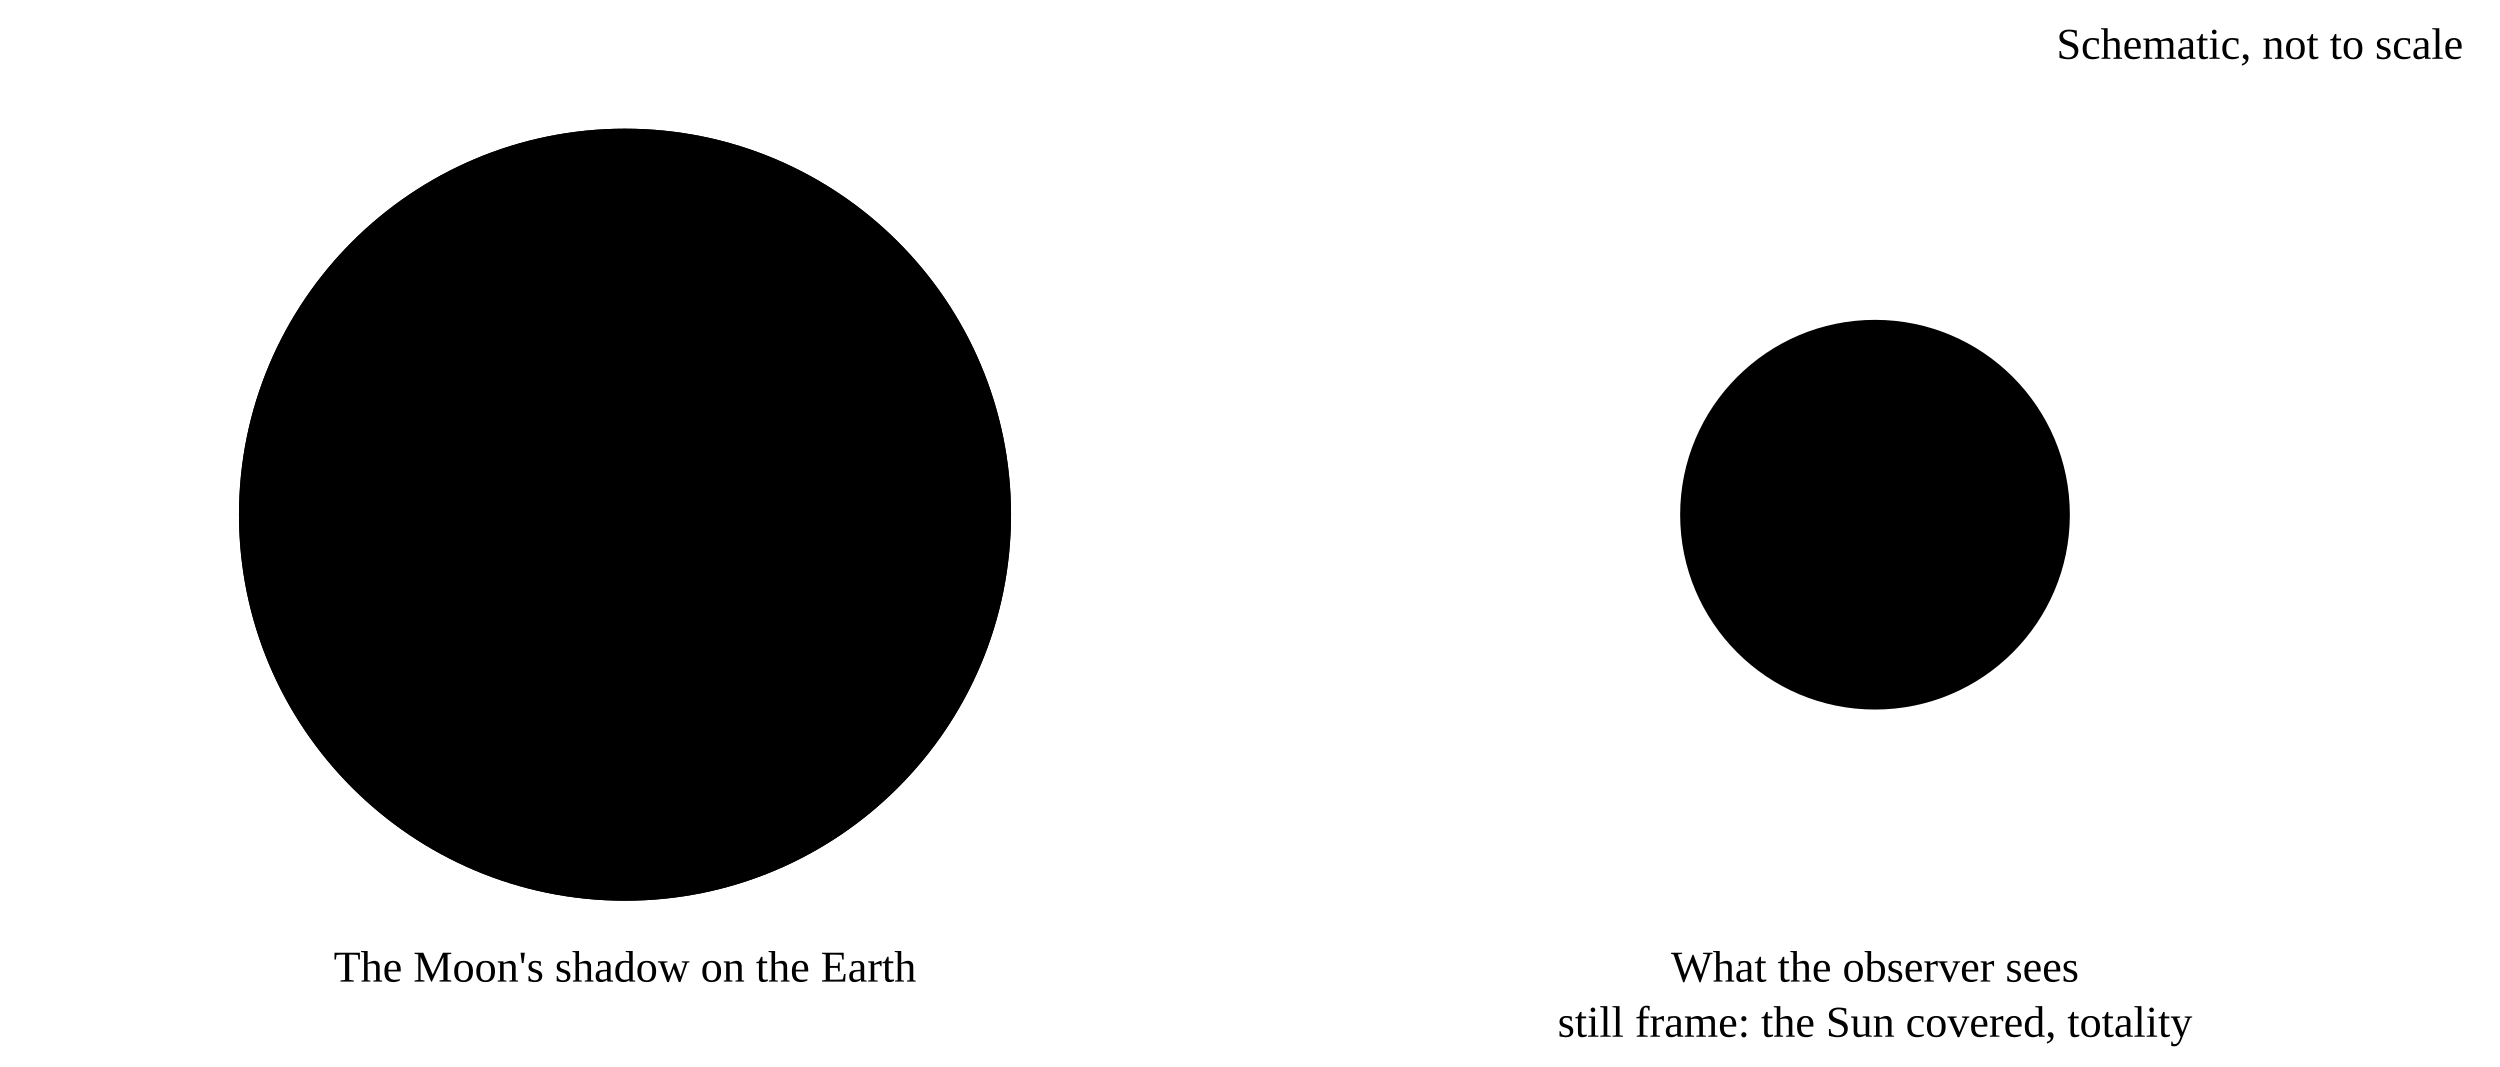
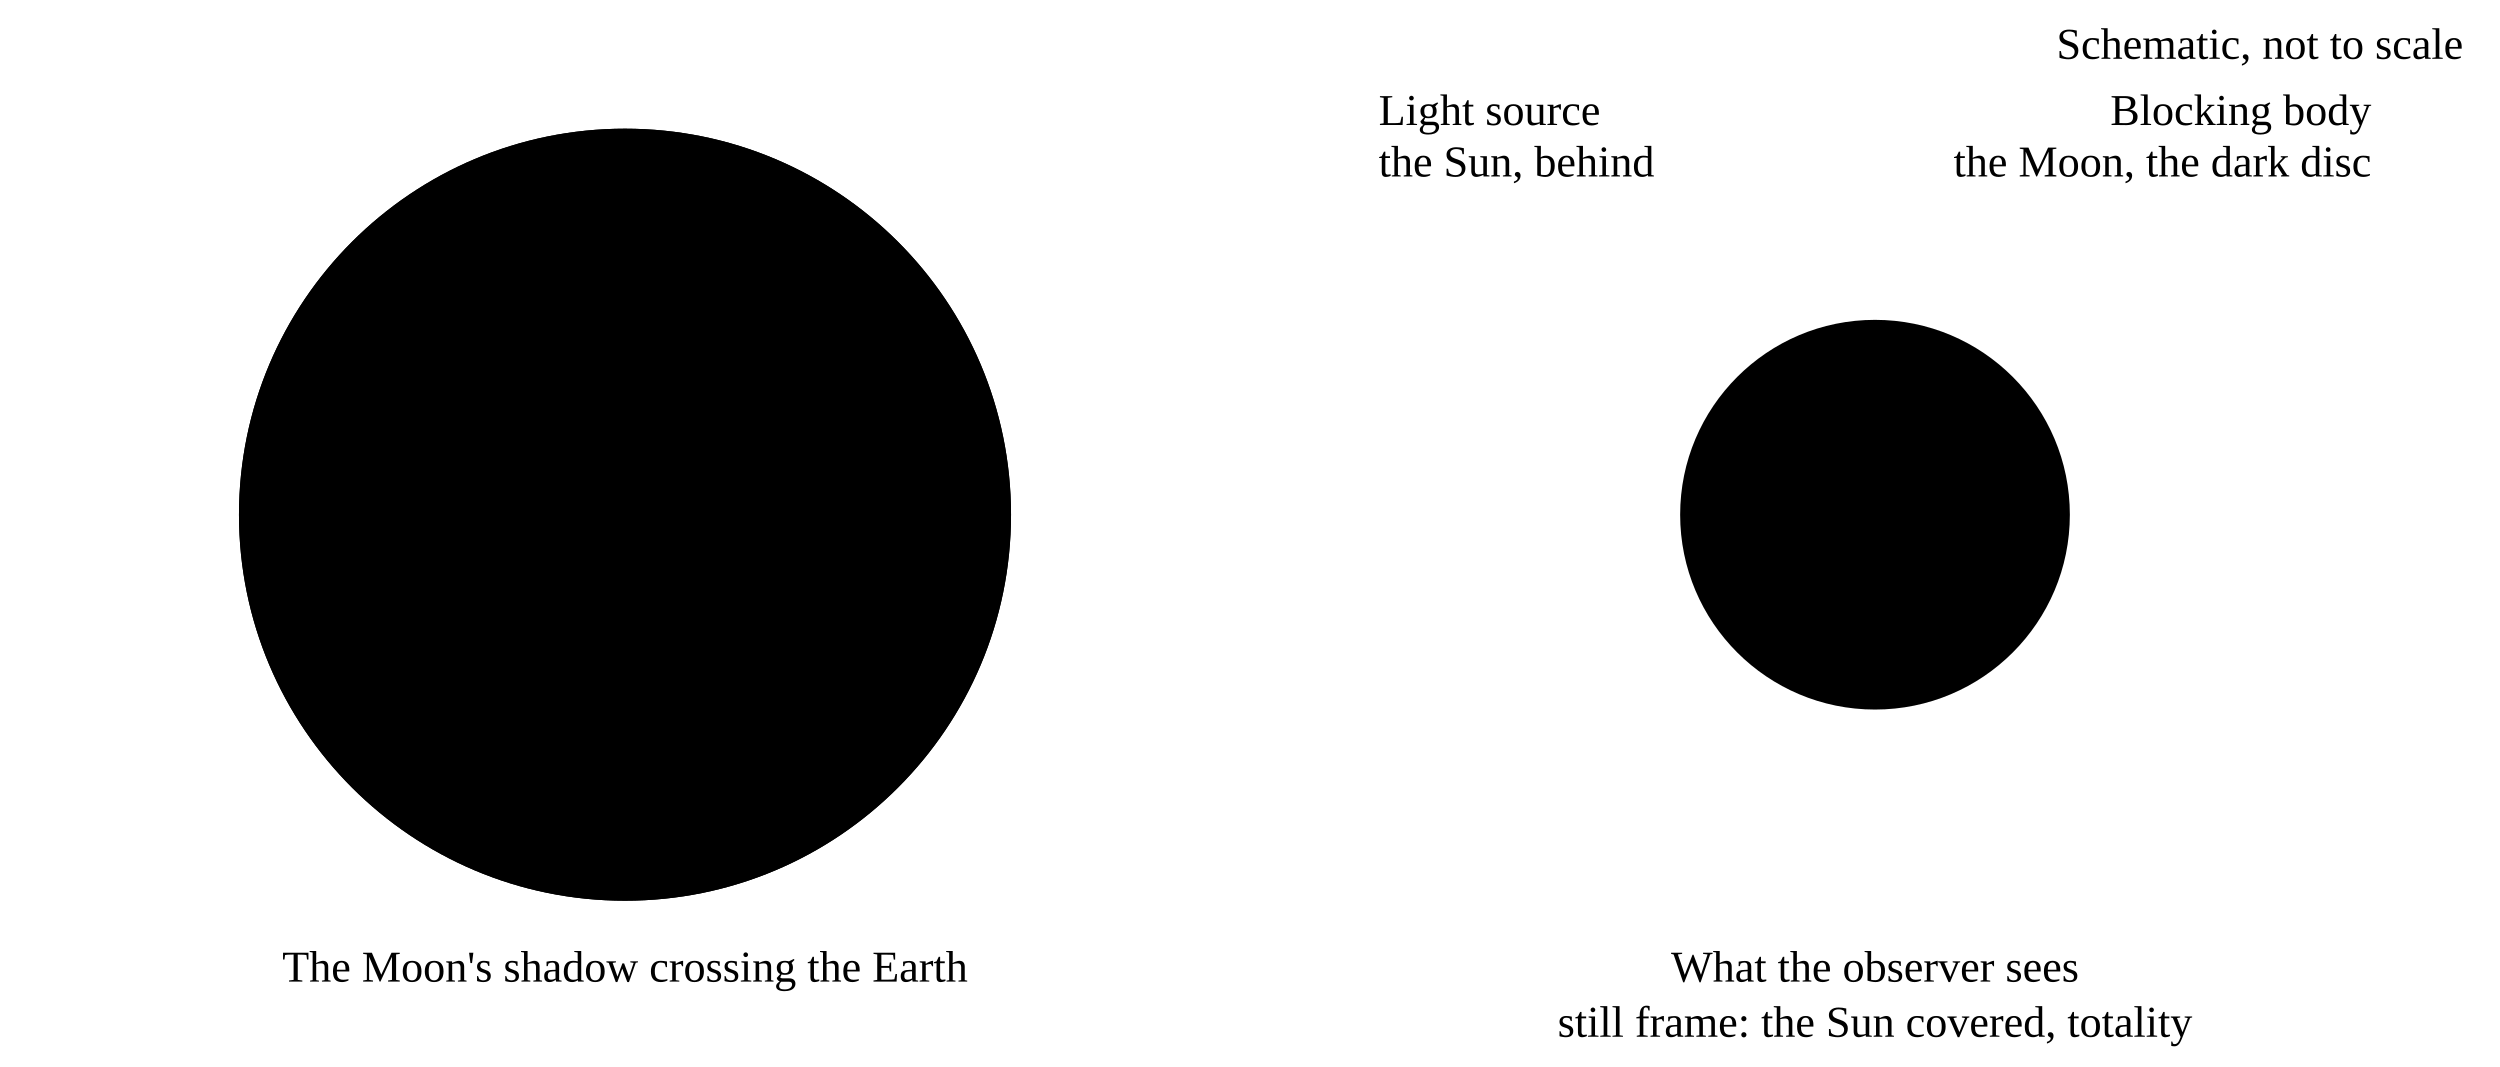
<svg xmlns="http://www.w3.org/2000/svg" viewBox="0 0 680 290" role="img" class="figsvg">
  <defs>
    <clipPath id="earth">
      <circle cx="170" cy="140" r="105" />
    </clipPath>
    <clipPath id="sky">
      <rect x="360" y="20" width="300" height="240" />
    </clipPath>
  </defs>
  <circle cx="170" cy="140" r="105" class="body" />
  <g clip-path="url(#earth)">
    <g>
      <circle cx="170" cy="140" r="58" class="cone" />
      <circle cx="170" cy="140" r="6" class="cone-deep" />
      <animateTransform attributeName="transform" type="translate" values="-220 -44.0;220 44.0" dur="10s" begin="indefinite" repeatCount="indefinite" />
    </g>
  </g>
  <circle cx="170" cy="140" r="105" class="rule" />
  <circle cx="170" cy="140" r="3.5" class="accent-2-fill" />
-   <text x="170" y="267" text-anchor="middle" class="label">The Moon's shadow on the Earth</text>
-   <text x="178" y="132" text-anchor="start" class="label-dim">observer</text>
+   <text x="170" y="267" text-anchor="middle" class="label">The Moon's shadow crossing the Earth</text>
+   <text x="178" y="122" text-anchor="start" class="label">Observer</text>
+   <text x="178" y="136" text-anchor="start" class="label-dim">on the Earth</text>
  <circle cx="510" cy="140" r="53" class="accent thin dotted" />
-   <circle cx="510" cy="140" r="39" class="accent-fill" />
+   <circle cx="510" cy="140" r="39" class="sun-fill" />
  <g clip-path="url(#sky)">
    <circle cx="510" cy="140" r="48" class="sky-fill">
      <animate attributeName="cx" values="840.0;180.0" dur="10s" begin="indefinite" repeatCount="indefinite" />
      <animate attributeName="cy" values="206.0;74.0" dur="10s" begin="indefinite" repeatCount="indefinite" />
    </circle>
  </g>
  <text x="510" y="267" text-anchor="middle" class="label">What the observer sees</text>
  <text x="510" y="282" text-anchor="middle" class="label-dim">still frame: the Sun covered, totality</text>
+   <text x="375" y="34" text-anchor="start" class="label">Light source</text>
+   <text x="375" y="48" text-anchor="start" class="label-dim">the Sun, behind</text>
+   <text x="645" y="34" text-anchor="end" class="label">Blocking body</text>
+   <text x="645" y="48" text-anchor="end" class="label-dim">the Moon, the dark disc</text>
  <text x="670" y="16" text-anchor="end" class="label-dim">Schematic, not to scale</text>
</svg>
